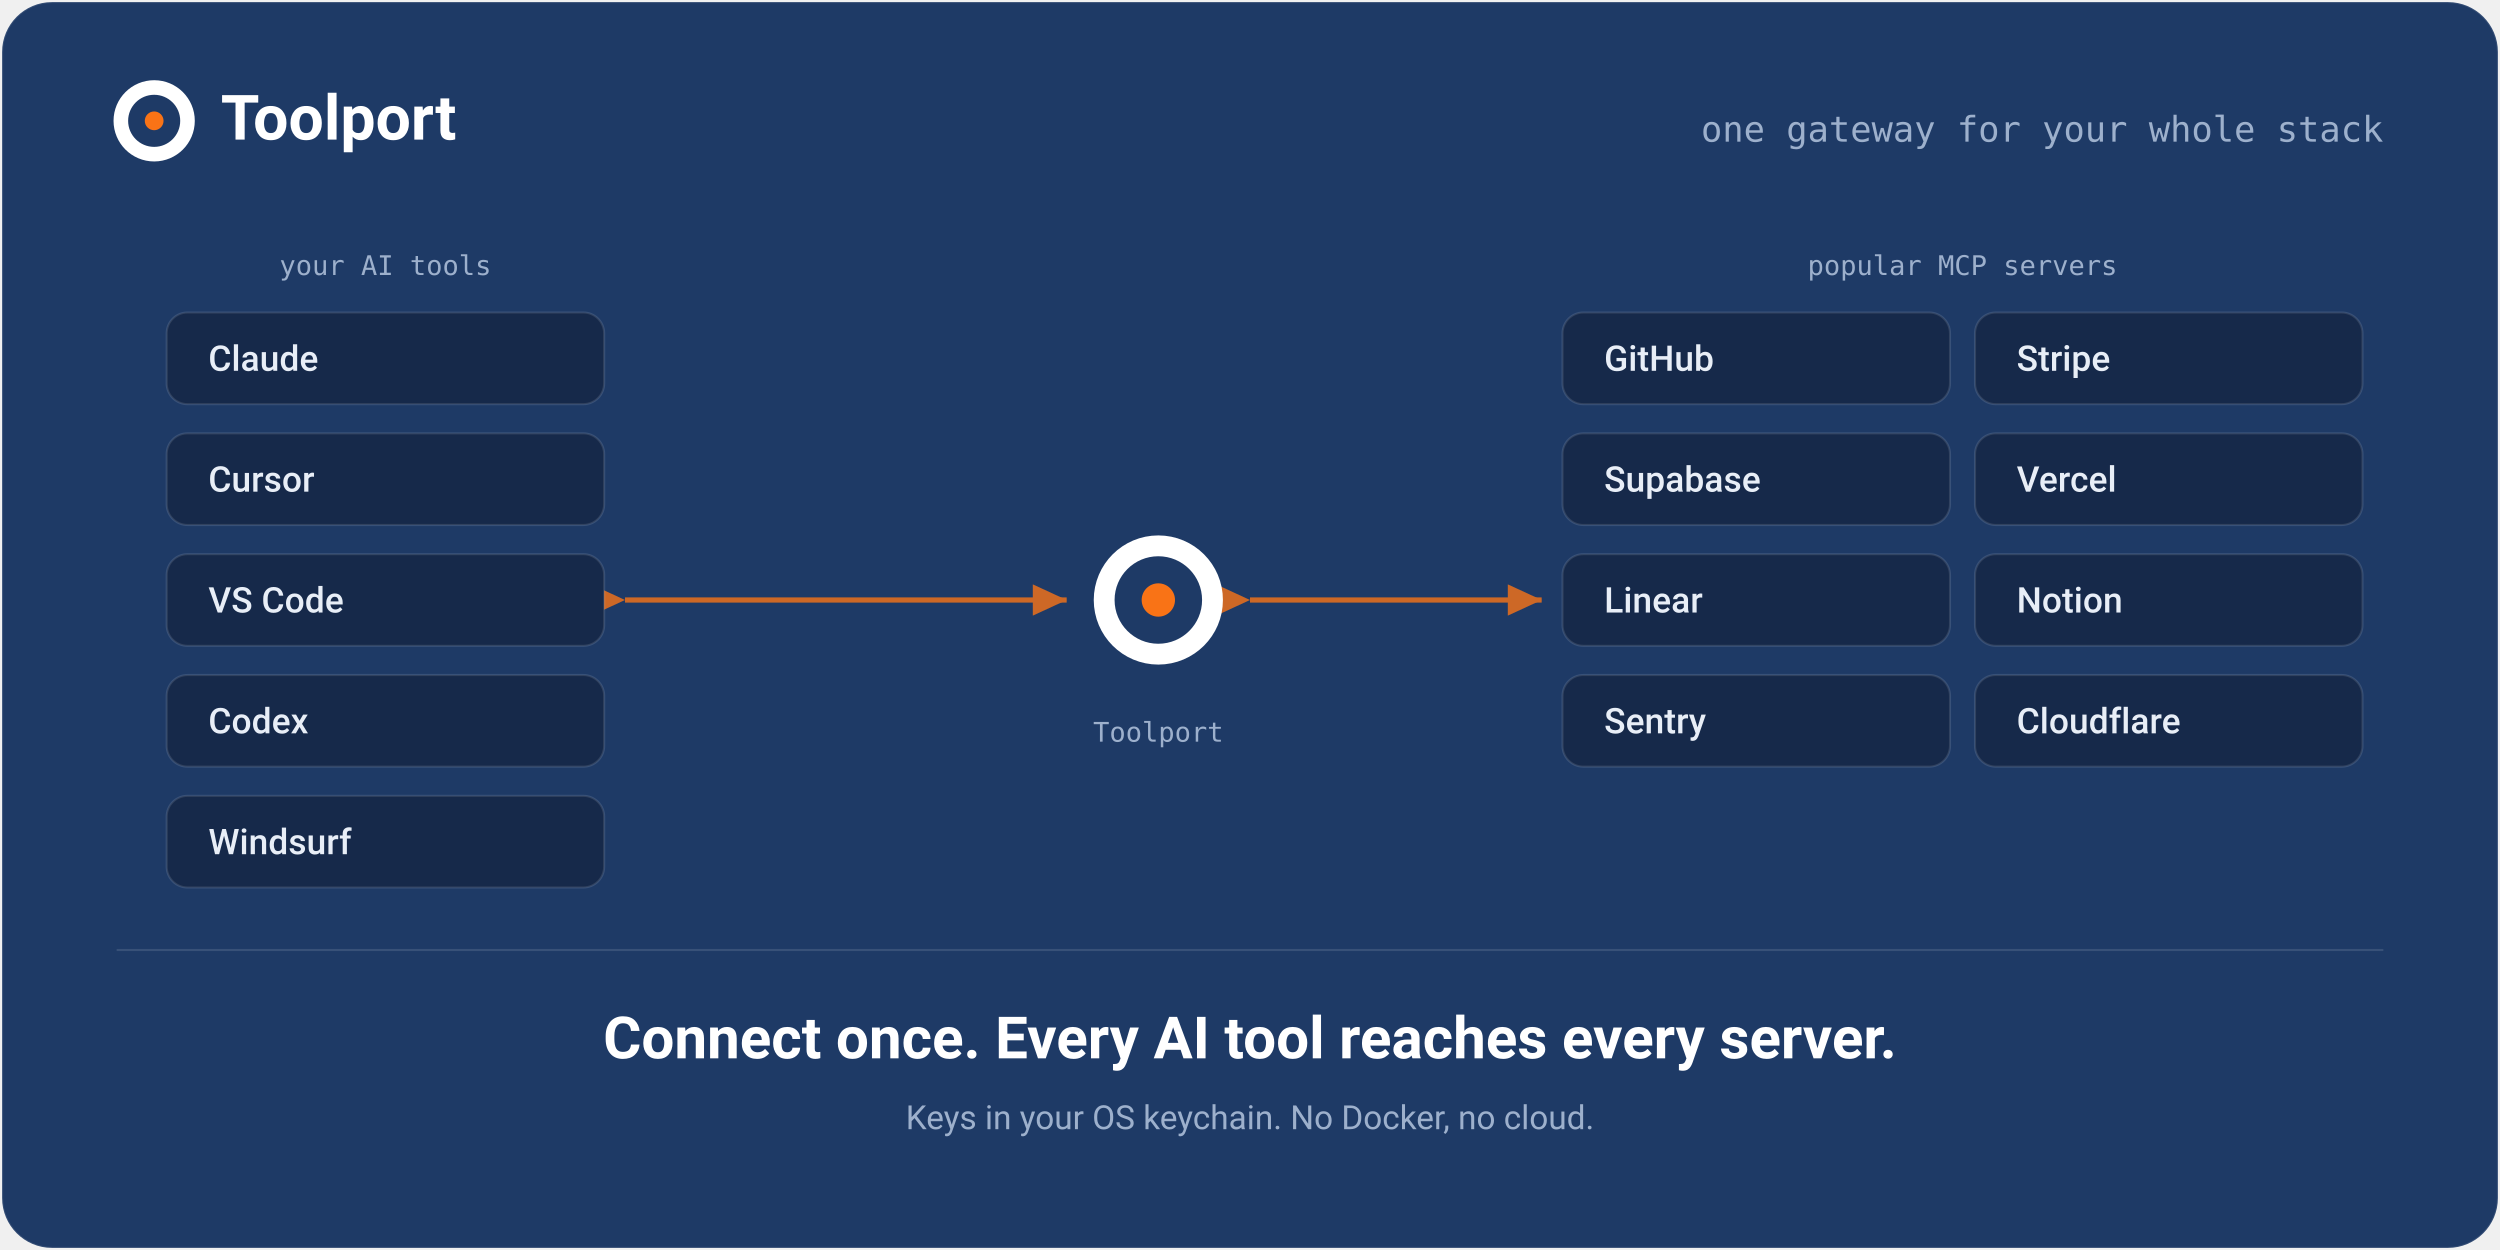
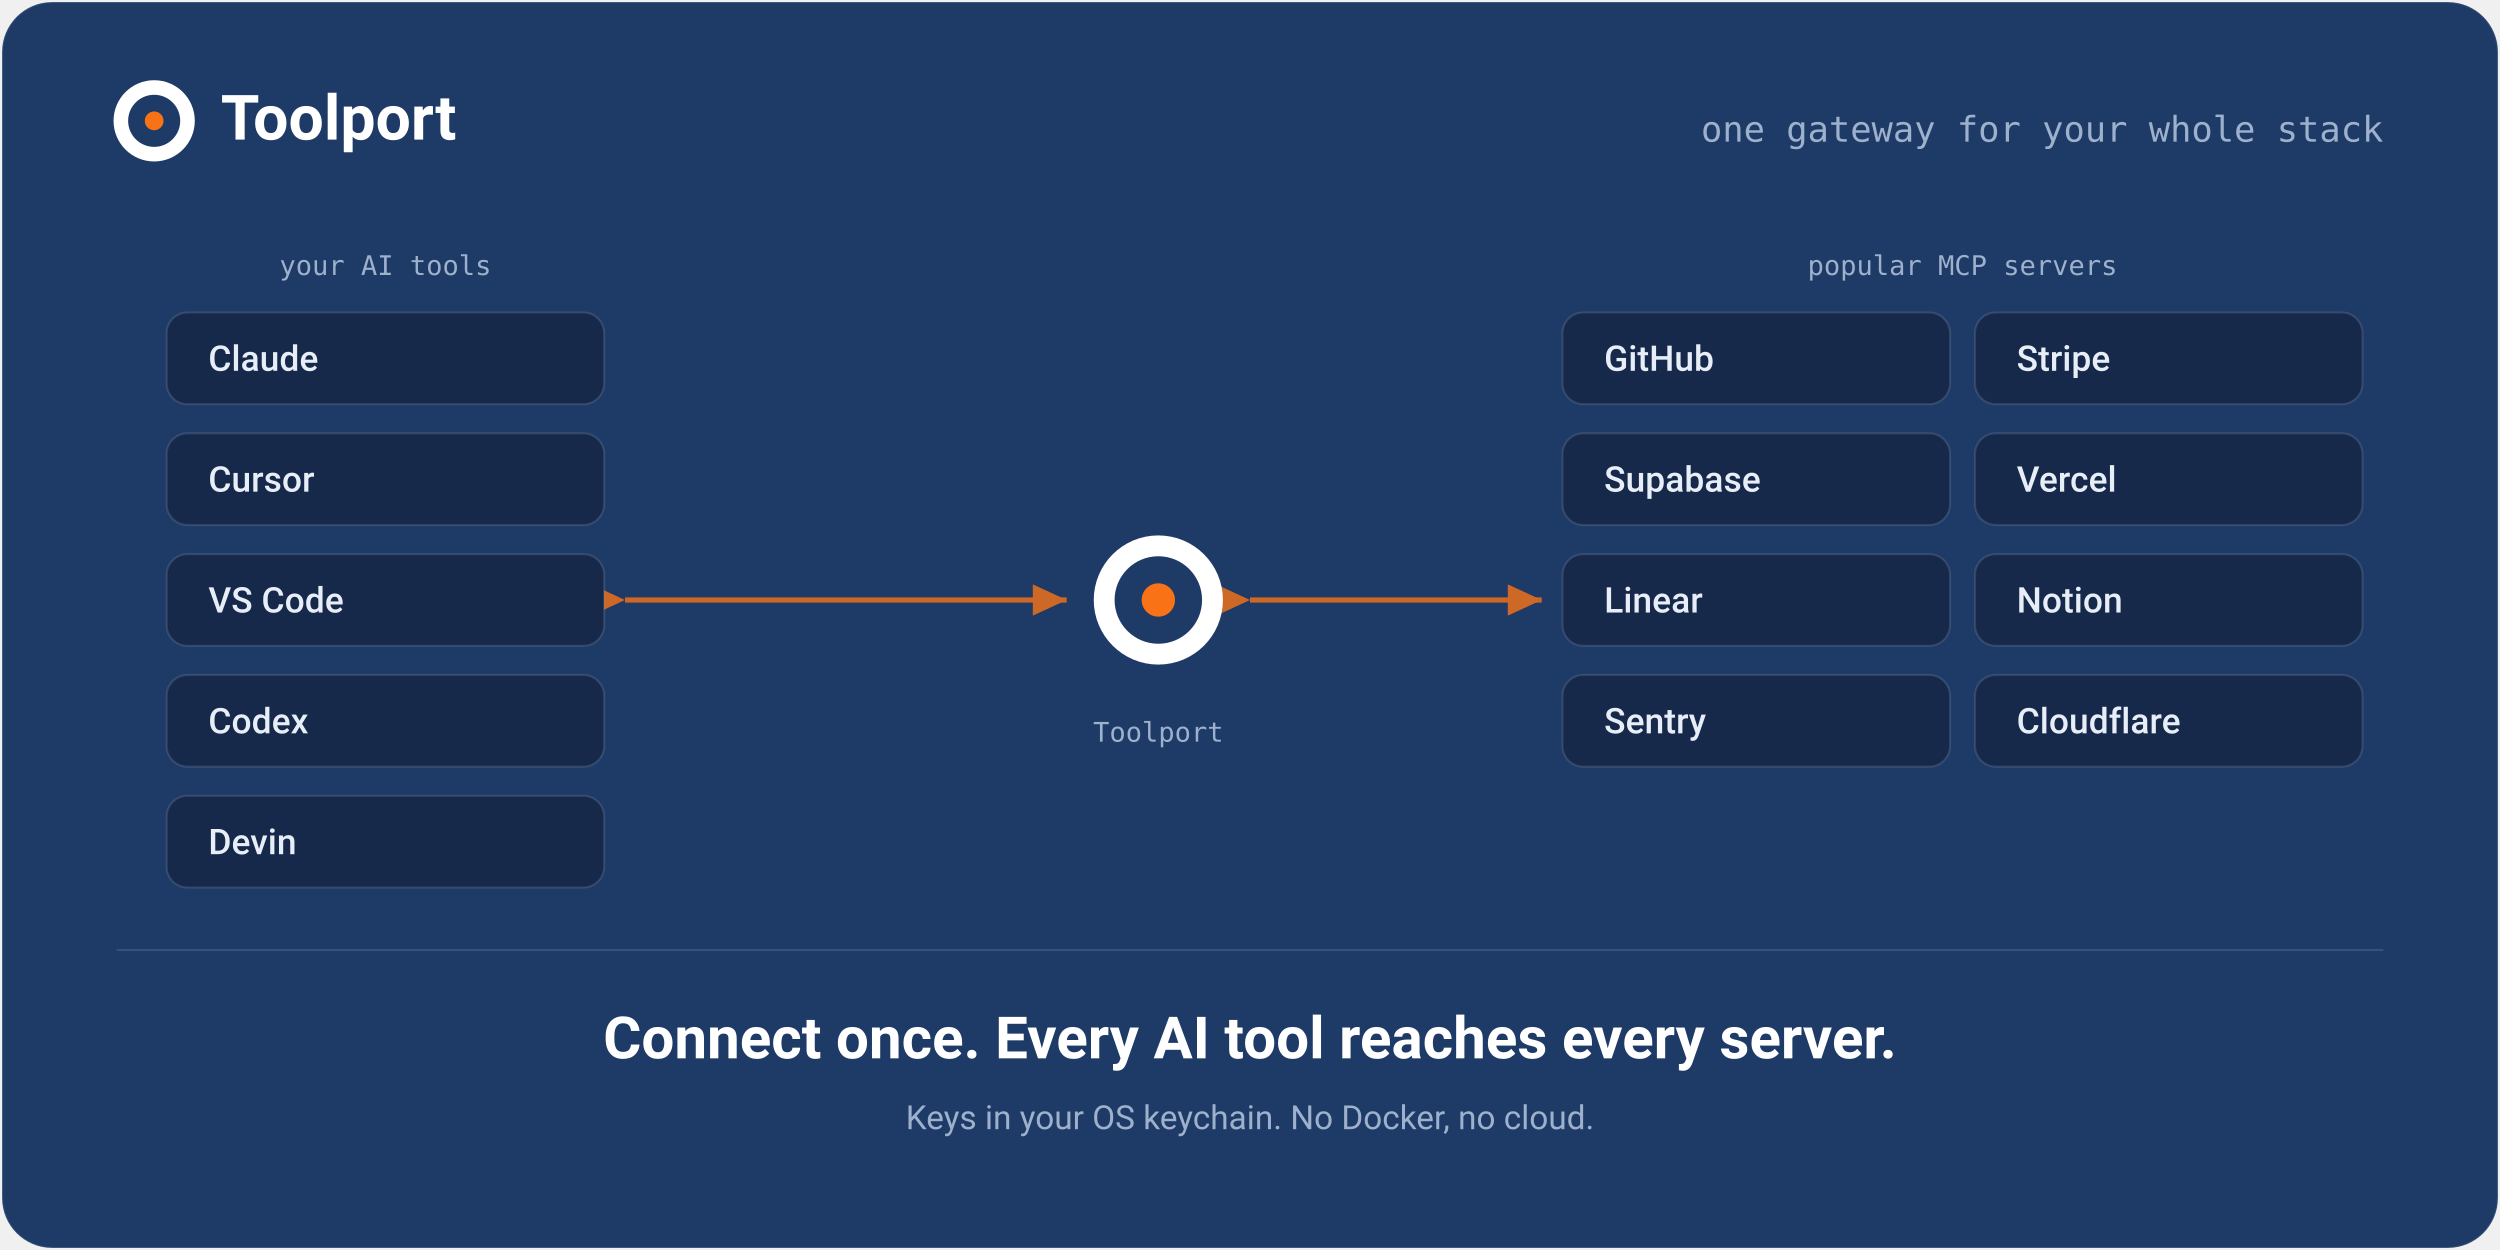
<svg xmlns="http://www.w3.org/2000/svg" viewBox="0 0 1200 600" role="img" font-family="Poppins, system-ui, -apple-system, Segoe UI, Roboto, sans-serif">
  <defs>
    <marker id="arr" markerWidth="9" markerHeight="9" refX="6.5" refY="3" orient="auto">
      <path d="M0,0 L6.5,3 L0,6 Z" fill="#F97316" />
    </marker>
  </defs>
  <rect x="1" y="1" width="1198" height="598" rx="24" fill="#1E3A66" stroke="rgba(255,255,255,0.10)" />
  <g transform="translate(56,40)">
    <circle cx="18" cy="18" r="16" fill="none" stroke="#FFFFFF" stroke-width="7" />
    <circle cx="18" cy="2" r="2.6" fill="#FFFFFF" />
    <circle cx="34" cy="18" r="2.6" fill="#FFFFFF" />
    <circle cx="18" cy="34" r="2.6" fill="#FFFFFF" />
    <circle cx="2" cy="18" r="2.6" fill="#FFFFFF" />
    <circle cx="18" cy="18" r="4.5" fill="#F97316" />
    <text x="50" y="27" font-size="30" font-weight="600" fill="#FFFFFF">Toolport</text>
  </g>
  <text x="1144" y="68" text-anchor="end" font-size="17" fill="#9db0cc" font-family="ui-monospace, Menlo, monospace">one gateway for your whole stack</text>
  <text x="185" y="132" text-anchor="middle" font-size="13" fill="#9db0cc" font-family="ui-monospace, Menlo, monospace">your AI tools</text>
  <text x="942" y="132" text-anchor="middle" font-size="13" fill="#9db0cc" font-family="ui-monospace, Menlo, monospace">popular MCP servers</text>
  <line x1="300" y1="288" x2="512" y2="288" stroke="#F97316" stroke-width="2.5" opacity="0.8" marker-start="url(#arr)" marker-end="url(#arr)" />
  <line x1="600" y1="288" x2="740" y2="288" stroke="#F97316" stroke-width="2.5" opacity="0.8" marker-start="url(#arr)" marker-end="url(#arr)" />
  <g font-size="17" font-weight="500" fill="#e8eef7">
    <g>
      <rect x="80" y="150" width="210" height="44" rx="10" fill="#16294A" stroke="rgba(255,255,255,0.12)" />
      <text x="100" y="178">Claude</text>
    </g>
    <g>
      <rect x="80" y="208" width="210" height="44" rx="10" fill="#16294A" stroke="rgba(255,255,255,0.12)" />
      <text x="100" y="236">Cursor</text>
    </g>
    <g>
      <rect x="80" y="266" width="210" height="44" rx="10" fill="#16294A" stroke="rgba(255,255,255,0.12)" />
      <text x="100" y="294">VS Code</text>
    </g>
    <g>
      <rect x="80" y="324" width="210" height="44" rx="10" fill="#16294A" stroke="rgba(255,255,255,0.12)" />
      <text x="100" y="352">Codex</text>
    </g>
    <g>
      <rect x="80" y="382" width="210" height="44" rx="10" fill="#16294A" stroke="rgba(255,255,255,0.12)" />
-       <text x="100" y="410">Windsurf</text>
+       <text x="100" y="410">Devin</text>
    </g>
  </g>
  <circle cx="556" cy="288" r="26" fill="none" stroke="#FFFFFF" stroke-width="10" />
  <circle cx="556" cy="262" r="4" fill="#FFFFFF" />
  <circle cx="582" cy="288" r="4" fill="#FFFFFF" />
  <circle cx="556" cy="314" r="4" fill="#FFFFFF" />
  <circle cx="530" cy="288" r="4" fill="#FFFFFF" />
  <circle cx="556" cy="288" r="8" fill="#F97316" />
  <text x="556" y="356" text-anchor="middle" font-size="13" fill="#9db0cc" font-family="ui-monospace, Menlo, monospace">Toolport</text>
  <g font-size="17" font-weight="500" fill="#e8eef7">
    <g>
      <rect x="750" y="150" width="186" height="44" rx="10" fill="#16294A" stroke="rgba(255,255,255,0.12)" />
      <text x="770" y="178">GitHub</text>
    </g>
    <g>
      <rect x="948" y="150" width="186" height="44" rx="10" fill="#16294A" stroke="rgba(255,255,255,0.12)" />
      <text x="968" y="178">Stripe</text>
    </g>
    <g>
      <rect x="750" y="208" width="186" height="44" rx="10" fill="#16294A" stroke="rgba(255,255,255,0.12)" />
      <text x="770" y="236">Supabase</text>
    </g>
    <g>
      <rect x="948" y="208" width="186" height="44" rx="10" fill="#16294A" stroke="rgba(255,255,255,0.12)" />
      <text x="968" y="236">Vercel</text>
    </g>
    <g>
      <rect x="750" y="266" width="186" height="44" rx="10" fill="#16294A" stroke="rgba(255,255,255,0.12)" />
      <text x="770" y="294">Linear</text>
    </g>
    <g>
      <rect x="948" y="266" width="186" height="44" rx="10" fill="#16294A" stroke="rgba(255,255,255,0.12)" />
      <text x="968" y="294">Notion</text>
    </g>
    <g>
      <rect x="750" y="324" width="186" height="44" rx="10" fill="#16294A" stroke="rgba(255,255,255,0.12)" />
      <text x="770" y="352">Sentry</text>
    </g>
    <g>
      <rect x="948" y="324" width="186" height="44" rx="10" fill="#16294A" stroke="rgba(255,255,255,0.12)" />
      <text x="968" y="352">Cloudflare</text>
    </g>
  </g>
  <line x1="56" y1="456" x2="1144" y2="456" stroke="rgba(255,255,255,0.12)" />
  <text x="600" y="508" text-anchor="middle" font-size="28" font-weight="600" fill="#FFFFFF">Connect once. Every AI tool reaches every server.</text>
  <text x="600" y="542" text-anchor="middle" font-size="16" fill="#9db0cc">Keys in your OS keychain. No Docker, no cloud.</text>
</svg>
